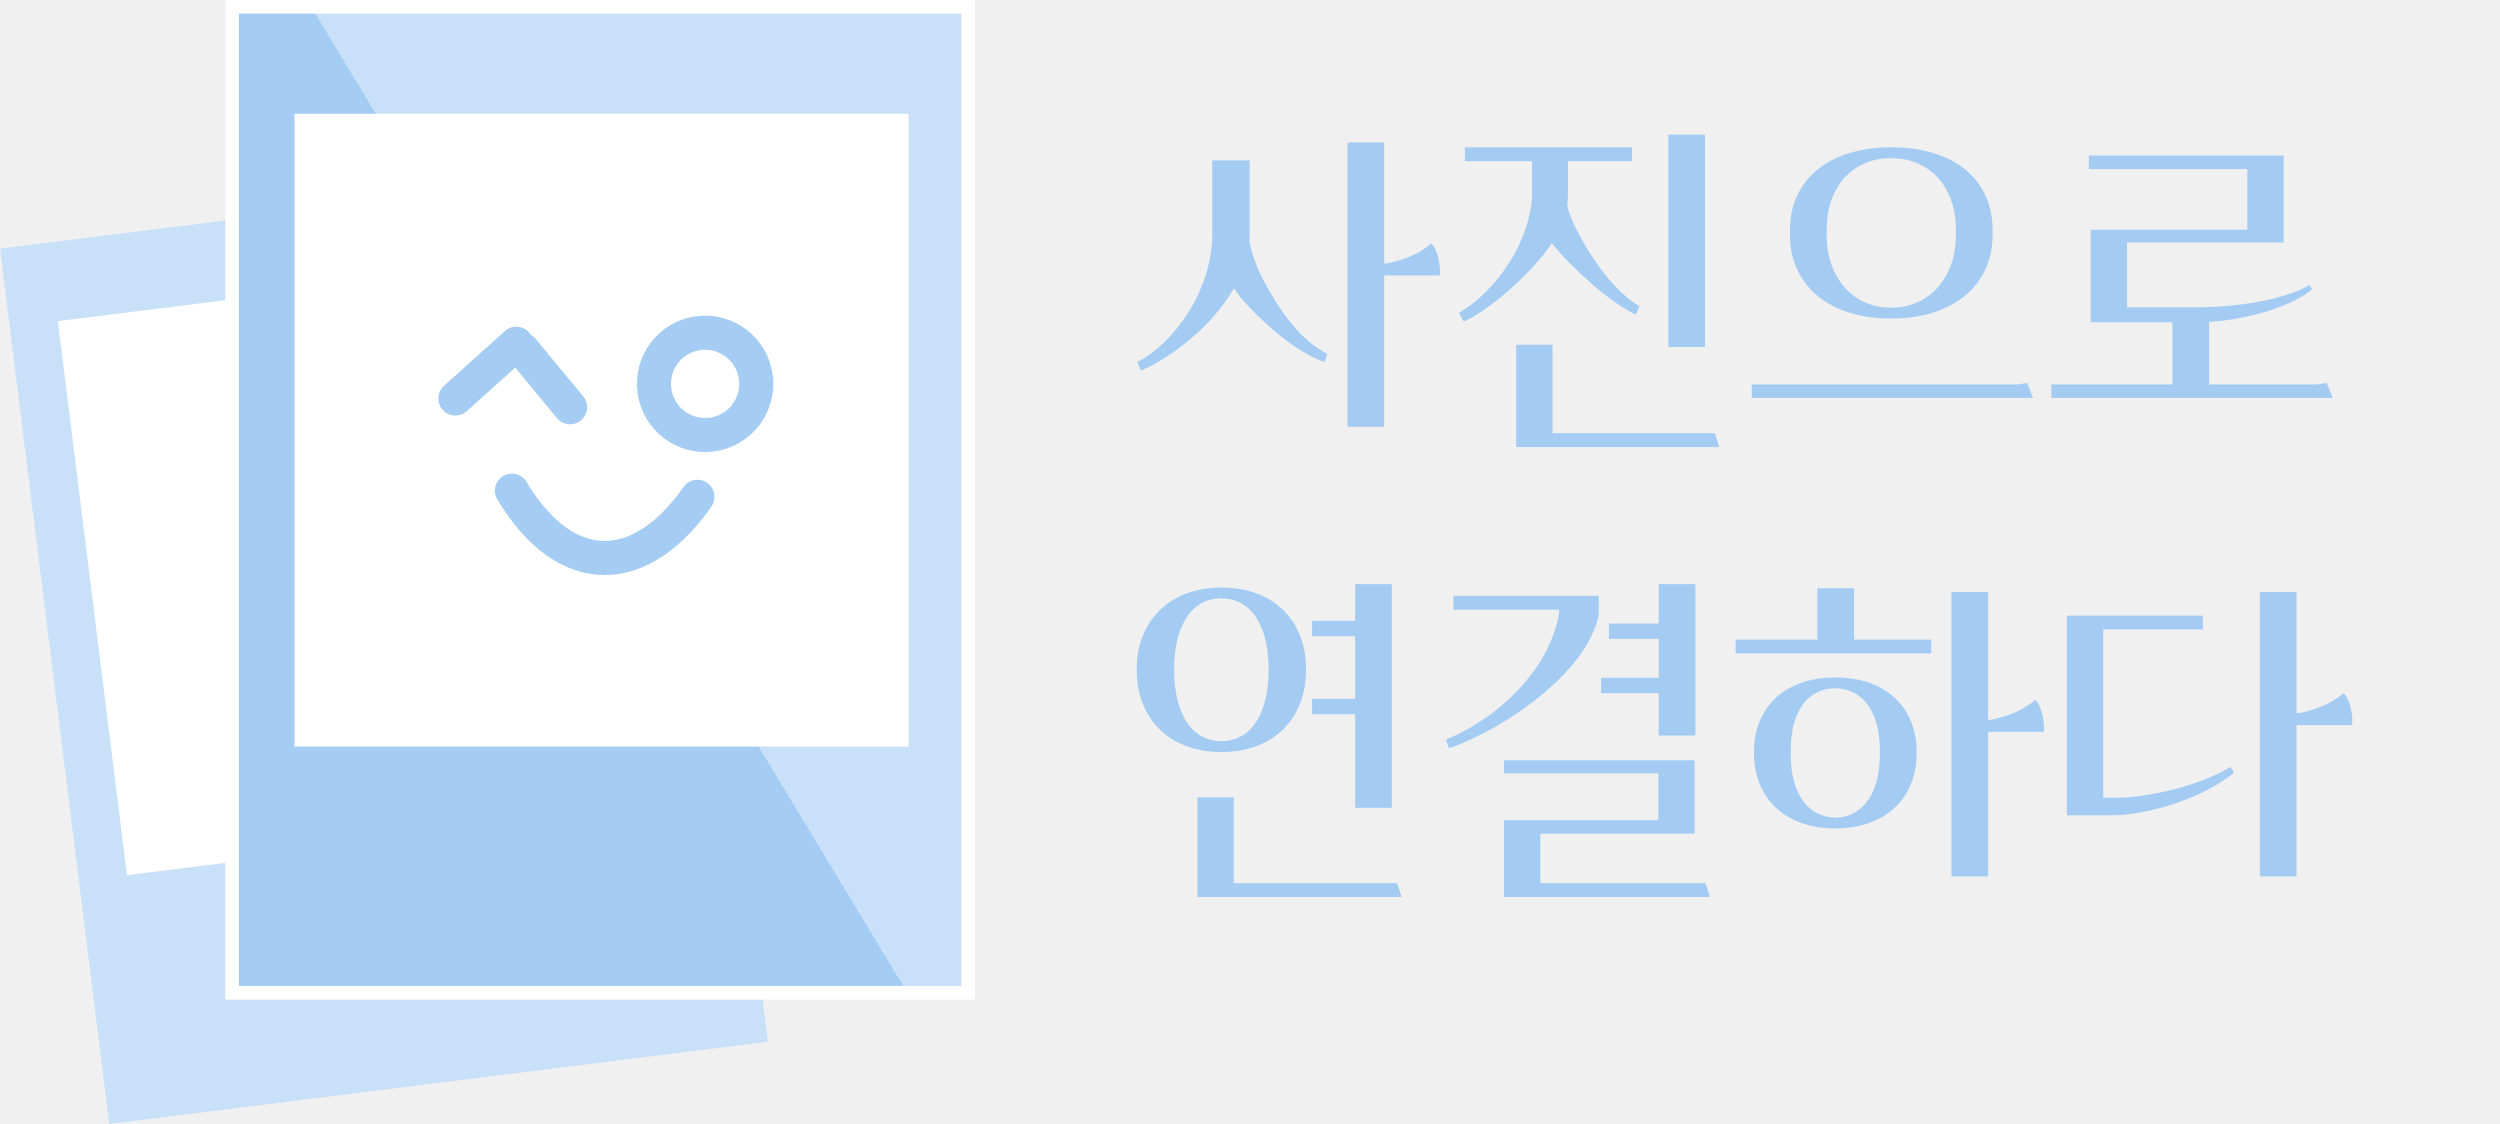
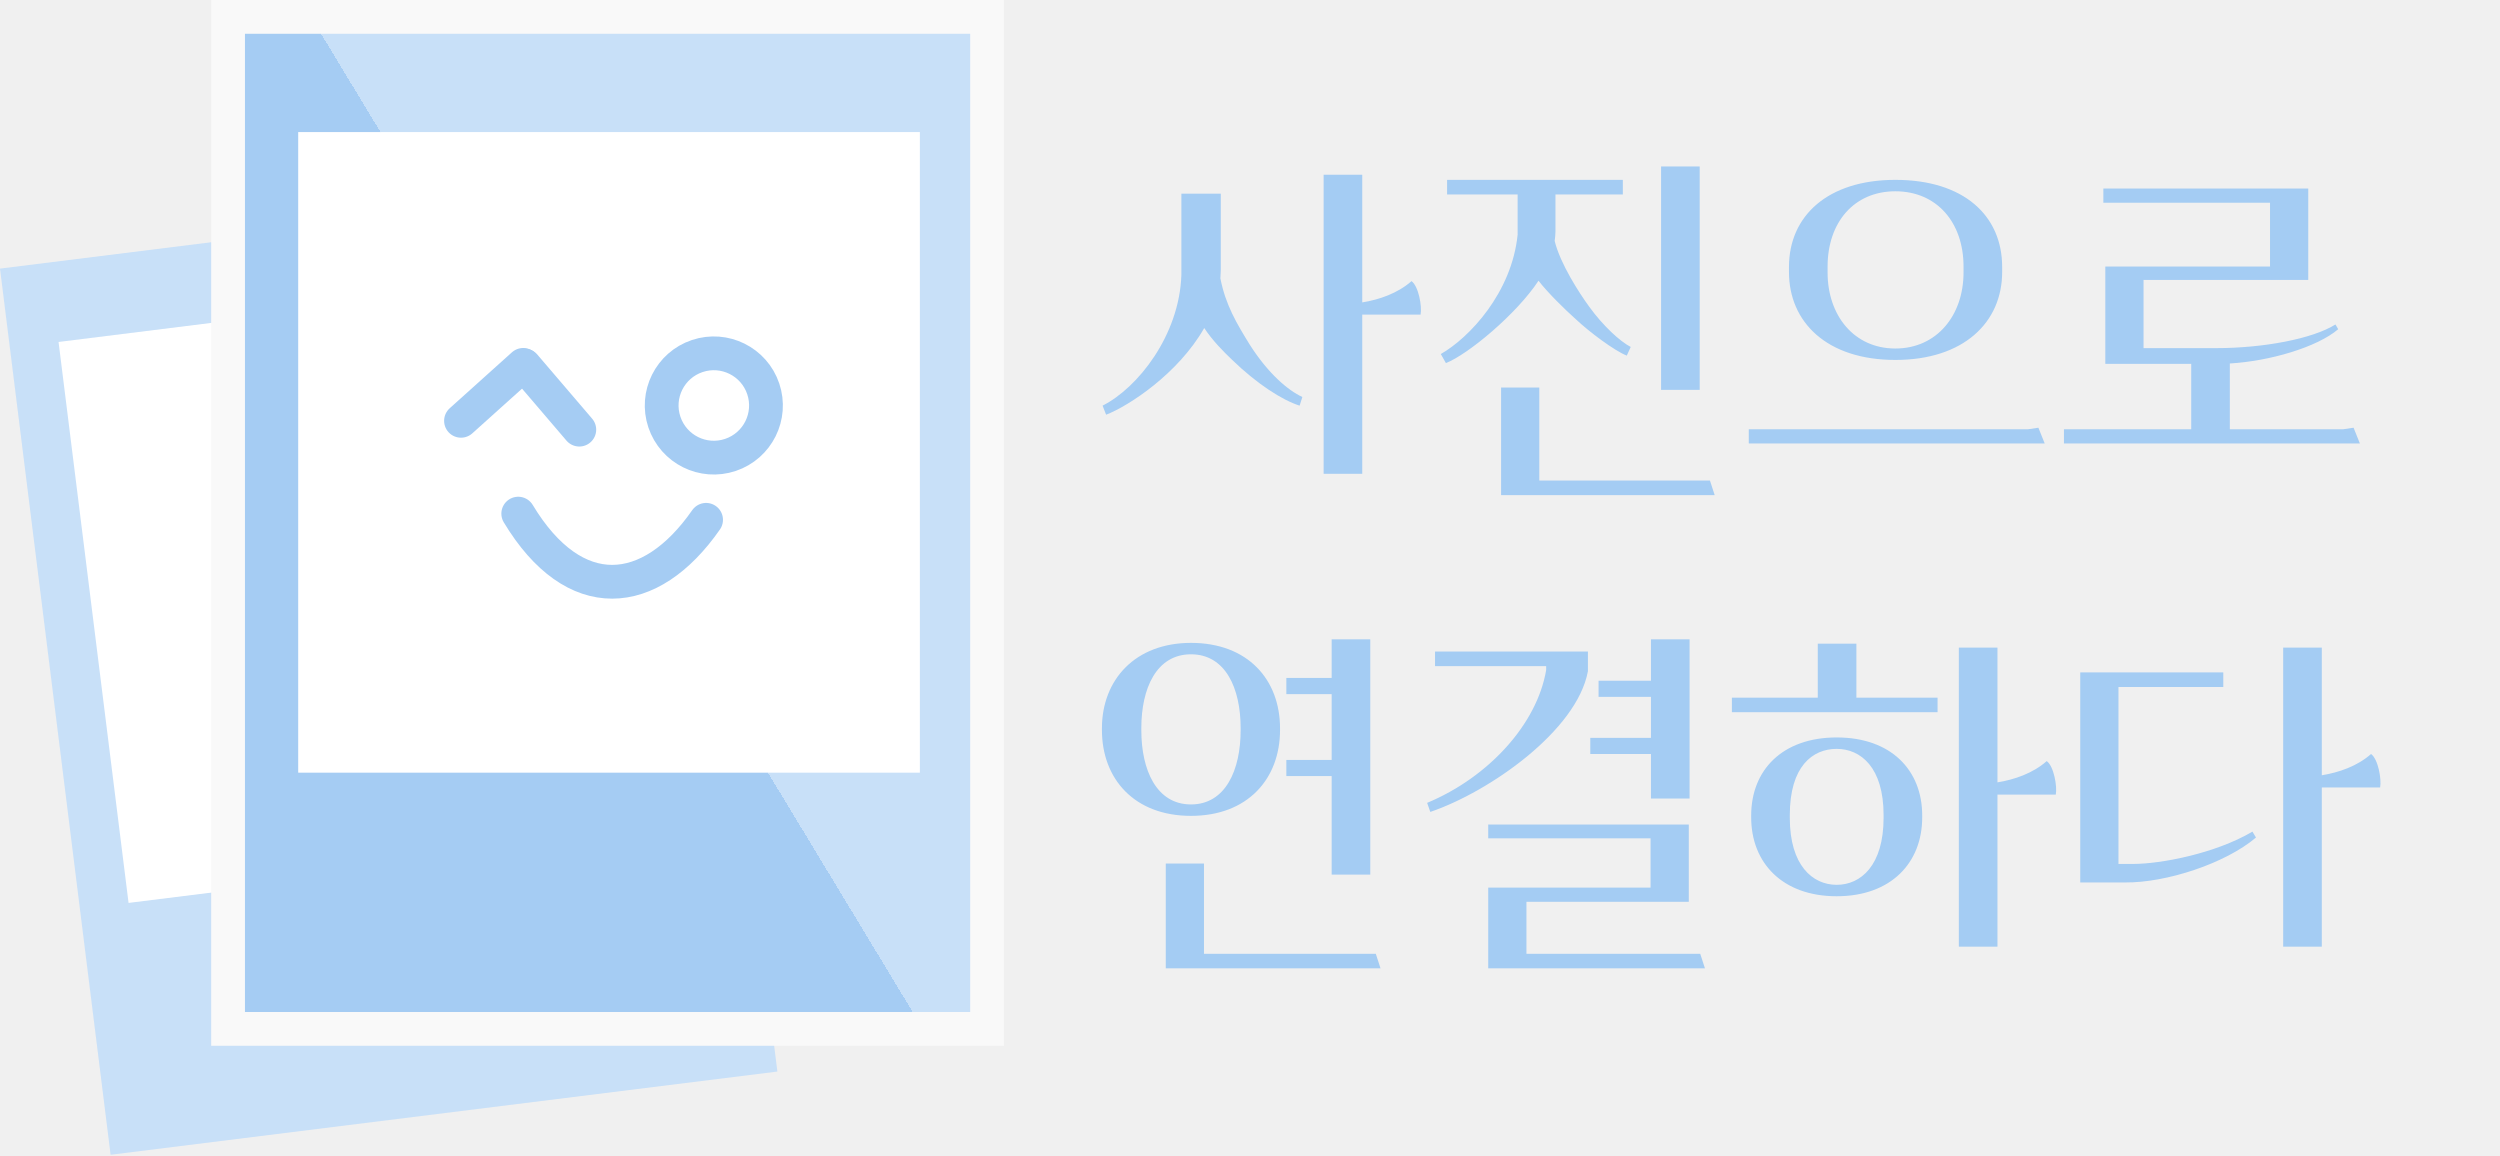
- <svg xmlns="http://www.w3.org/2000/svg" width="734" height="330" viewBox="0 0 734 330" fill="none">
-   <rect y="72.999" width="194.875" height="258.995" transform="rotate(-7.11398 0 72.9985)" fill="#C8E0F8" />
-   <rect x="16.981" y="94.275" width="156.935" height="163.944" transform="rotate(-7.11398 16.9814 94.2754)" fill="white" />
-   <rect x="68.142" y="2" width="216.12" height="289.493" fill="url(#paint0_linear_669_4752)" stroke="white" stroke-width="4" />
-   <rect x="86.481" y="33.405" width="180.289" height="185.781" fill="white" />
-   <line x1="133.702" y1="116.998" x2="151.591" y2="100.915" stroke="#A5CCF3" stroke-width="10" stroke-linecap="round" />
-   <path d="M150.296 144.061C166.546 171.048 188.547 169.176 204.772 145.855" stroke="#A5CCF3" stroke-width="10" stroke-linecap="round" />
-   <line x1="167.382" y1="119.575" x2="153.553" y2="102.836" stroke="#A5CCF3" stroke-width="10" stroke-linecap="round" />
-   <circle cx="207.019" cy="112.699" r="15.021" transform="rotate(-18.5421 207.019 112.699)" stroke="#A5CCF3" stroke-width="10" />
-   <path d="M395.628 125.31H406.408V80.87H422.688C423.128 78.56 422.138 72.95 420.158 71.52C416.308 74.93 411.138 76.69 406.408 77.46V41.82H395.628V125.31ZM334.908 108.81C341.178 106.39 355.038 97.37 362.298 84.61C364.608 88.13 367.688 91.21 370.108 93.52C377.038 100.23 384.078 104.74 388.918 106.28L389.688 103.86C385.618 101.99 380.118 97.26 375.058 89.34C371.318 83.29 368.238 78.12 366.808 70.75C366.808 69.98 366.918 69.21 366.918 68.44V47.1H355.918V69.76C355.368 86.7 343.708 101.33 333.918 106.28L334.908 108.81ZM489.822 101.88H500.602V39.51H489.822V101.88ZM430.092 47.32H449.782V58.54C448.132 74.82 436.252 87.36 428.332 91.87L429.762 94.4C435.922 91.98 449.452 80.76 455.612 71.41C458.252 74.82 462.982 79.44 466.062 82.19C469.802 85.71 476.842 90.99 480.252 92.31L481.352 89.89C478.382 88.35 473.652 84.06 469.692 78.56C467.052 74.93 461.662 66.68 460.122 60.3C460.232 59.42 460.342 58.54 460.342 57.66V47.32H479.152V43.25H430.092V47.32ZM445.162 131.25H504.782L503.462 127.18H455.832V101.22H445.162V131.25ZM555.225 43.25C536.415 43.25 525.525 53.26 525.525 67.56V68.99C525.525 82.96 536.085 93.52 555.225 93.52C574.365 93.52 585.035 82.96 585.035 68.99V67.56C585.035 53.26 574.365 43.25 555.225 43.25ZM555.225 90.33C543.675 90.33 536.305 81.09 536.305 69.1V67.45C536.305 55.13 543.675 46.44 555.225 46.44C566.775 46.44 574.255 55.13 574.255 67.45V69.1C574.255 81.09 566.775 90.33 555.225 90.33ZM514.305 116.84H596.915L595.155 112.44L592.185 112.88H514.305V116.84ZM613.834 94.62H637.814V112.88H602.284V116.84H684.894L683.134 112.44L680.164 112.88H648.594V94.51C659.704 93.85 672.904 90 678.844 84.94L678.074 83.62C671.584 87.69 657.724 90.22 644.854 90.22H624.504V71.19H670.484V45.67H613.284V49.63H659.814V67.45H613.834V94.62ZM385.217 186.8H397.867V205.17H385.217V209.68H397.867V237.18H408.647V171.51H397.867V182.29H385.217V186.8ZM358.597 172.5C343.087 172.5 333.737 182.73 333.737 196.37V196.81C333.737 210.45 342.757 220.79 358.597 220.79C374.437 220.79 383.457 210.45 383.457 196.81V196.37C383.457 182.73 374.437 172.5 358.597 172.5ZM358.597 217.6C348.917 217.6 344.737 207.92 344.737 196.92V196.26C344.737 185.26 348.917 175.69 358.597 175.69C368.277 175.69 372.457 185.26 372.457 196.26V196.92C372.457 207.92 368.277 217.6 358.597 217.6ZM351.557 263.36H411.507L410.187 259.29H362.227V234.1H351.557V263.36ZM472.371 187.57H487.001V199.01H470.061V203.52H487.001V215.95H497.781V171.51H487.001V183.06H472.371V187.57ZM426.721 178.99H457.741V180.09C455.211 195.16 441.681 210.01 424.521 217.16L425.401 219.69C441.901 214.08 466.321 197.03 469.401 180.42V174.92H426.721V178.99ZM441.571 263.36H502.071L500.751 259.29H452.241V244.77H497.561V223.21H441.571V227.06H486.891V240.81H441.571V263.36ZM509.586 191.86H567.006V187.79H544.346V172.72H533.566V187.79H509.586V191.86ZM572.946 257.31H583.726V214.85H600.006C600.446 212.54 599.456 206.93 597.476 205.5C593.626 208.91 588.456 210.67 583.726 211.44V173.82H572.946V257.31ZM538.846 198.9C523.666 198.9 514.976 208.03 514.976 220.68V221.23C514.976 233.88 523.666 243.23 538.846 243.23C554.026 243.23 562.716 233.88 562.716 221.23V220.68C562.716 208.03 554.026 198.9 538.846 198.9ZM538.846 240.04C532.136 240.04 525.756 234.65 525.756 221.34V220.57C525.756 206.93 532.136 202.09 538.846 202.09C545.556 202.09 551.936 207.26 551.936 220.57V221.34C551.936 234.65 545.556 240.04 538.846 240.04ZM663.484 257.31H674.264V212.87H690.544C690.984 210.56 689.994 204.95 688.014 203.52C684.164 206.93 678.994 208.69 674.264 209.46V173.82H663.484V257.31ZM619.374 239.38C630.814 239.49 647.314 234.1 655.894 226.84L654.904 225.19C644.454 231.35 629.274 234.21 621.574 234.21H617.504V184.82H646.764V180.75H606.834V239.38H619.374Z" fill="#A4CCF3" />
+ <svg xmlns="http://www.w3.org/2000/svg" width="4441" height="2052" viewBox="0 0 4441 2052" fill="none">
+   <rect y="477.138" width="1193.66" height="1586.41" transform="rotate(-7.11398 0 477.138)" fill="#C8E0F8" />
+   <rect x="104.016" y="607.465" width="961.268" height="1004.2" transform="rotate(-7.11398 104.016 607.465)" fill="white" />
+   <rect x="405.141" y="30" width="1348.29" height="1797.72" fill="url(#paint0_linear_668_4736)" stroke="#F9F9F9" stroke-width="60" />
+   <rect x="529.722" y="234.614" width="1104.32" height="1137.96" fill="white" />
+   <line x1="818.92" y1="747.527" x2="929.425" y2="648.175" stroke="#A5CCF3" stroke-width="60" stroke-linecap="round" />
+   <path d="M920.608 912.407C1020.15 1077.71 1154.91 1066.24 1254.29 923.4" stroke="#A5CCF3" stroke-width="60" stroke-linecap="round" />
+   <line x1="1029.08" y1="763.223" x2="931.69" y2="649.297" stroke="#A5CCF3" stroke-width="60" stroke-linecap="round" />
+   <circle cx="1268.04" cy="720.307" r="92.635" transform="rotate(-18.5421 1268.04 720.307)" stroke="#A5CCF3" stroke-width="60" />
+   <path d="M2351.31 841.7H2419.91V558.9H2523.51C2526.31 544.2 2520.01 508.5 2507.41 499.4C2482.91 521.1 2450.01 532.3 2419.91 537.2V310.4H2351.31V841.7ZM1964.91 736.7C2004.81 721.3 2093.01 663.9 2139.21 582.7C2153.91 605.1 2173.51 624.7 2188.91 639.4C2233.01 682.1 2277.81 710.8 2308.61 720.6L2313.51 705.2C2287.61 693.3 2252.61 663.2 2220.41 612.8C2196.61 574.3 2177.01 541.4 2167.91 494.5C2167.91 489.6 2168.61 484.7 2168.61 479.8V344H2098.61V488.2C2095.11 596 2020.91 689.1 1958.61 720.6L1964.91 736.7ZM2950.73 692.6H3019.33V295.7H2950.73V692.6ZM2570.63 345.4H2695.93V416.8C2685.43 520.4 2609.83 600.2 2559.43 628.9L2568.53 645C2607.73 629.6 2693.83 558.2 2733.03 498.7C2749.83 520.4 2779.93 549.8 2799.53 567.3C2823.33 589.7 2868.13 623.3 2889.83 631.7L2896.83 616.3C2877.93 606.5 2847.83 579.2 2822.63 544.2C2805.83 521.1 2771.53 468.6 2761.73 428C2762.43 422.4 2763.13 416.8 2763.13 411.2V345.4H2882.83V319.5H2570.63V345.4ZM2666.53 879.5H3045.93L3037.53 853.6H2734.43V688.4H2666.53V879.5ZM3366.93 319.5C3247.23 319.5 3177.93 383.2 3177.93 474.2V483.3C3177.93 572.2 3245.13 639.4 3366.93 639.4C3488.73 639.4 3556.63 572.2 3556.63 483.3V474.2C3556.63 383.2 3488.73 319.5 3366.93 319.5ZM3366.93 619.1C3293.43 619.1 3246.53 560.3 3246.53 484V473.5C3246.53 395.1 3293.43 339.8 3366.93 339.8C3440.43 339.8 3488.03 395.1 3488.03 473.5V484C3488.03 560.3 3440.43 619.1 3366.93 619.1ZM3106.53 787.8H3632.23L3621.03 759.8L3602.13 762.6H3106.53V787.8ZM3739.89 646.4H3892.49V762.6H3666.39V787.8H4192.09L4180.89 759.8L4161.99 762.6H3961.09V645.7C4031.79 641.5 4115.79 617 4153.59 584.8L4148.69 576.4C4107.39 602.3 4019.19 618.4 3937.29 618.4H3807.79V497.3H4100.39V334.9H3736.39V360.1H4032.49V473.5H3739.89V646.4ZM2285.06 1233H2365.56V1349.9H2285.06V1378.6H2365.56V1553.6H2434.16V1135.7H2365.56V1204.3H2285.06V1233ZM2115.66 1142C2016.96 1142 1957.46 1207.1 1957.46 1293.9V1296.7C1957.46 1383.5 2014.86 1449.3 2115.66 1449.3C2216.46 1449.3 2273.86 1383.5 2273.86 1296.7V1293.9C2273.86 1207.1 2216.46 1142 2115.66 1142ZM2115.66 1429C2054.06 1429 2027.46 1367.4 2027.46 1297.4V1293.2C2027.46 1223.2 2054.06 1162.3 2115.66 1162.3C2177.26 1162.3 2203.86 1223.2 2203.86 1293.2V1297.4C2203.86 1367.4 2177.26 1429 2115.66 1429ZM2070.86 1720.2H2452.36L2443.96 1694.3H2138.76V1534H2070.86V1720.2ZM2839.68 1237.9H2932.78V1310.7H2824.98V1339.4H2932.78V1418.5H3001.38V1135.7H2932.78V1209.2H2839.68V1237.9ZM2549.18 1183.3H2746.58V1190.3C2730.48 1286.2 2644.38 1380.7 2535.18 1426.2L2540.78 1442.3C2645.78 1406.6 2801.18 1298.1 2820.78 1192.4V1157.4H2549.18V1183.3ZM2643.68 1720.2H3028.68L3020.28 1694.3H2711.58V1601.9H2999.98V1464.7H2643.68V1489.2H2932.08V1576.7H2643.68V1720.2ZM3076.5 1265.2H3441.9V1239.3H3297.7V1143.4H3229.1V1239.3H3076.5V1265.2ZM3479.7 1681.7H3548.3V1411.5H3651.9C3654.7 1396.8 3648.4 1361.1 3635.8 1352C3611.3 1373.7 3578.4 1384.9 3548.3 1389.8V1150.4H3479.7V1681.7ZM3262.7 1310C3166.1 1310 3110.8 1368.1 3110.8 1448.6V1452.1C3110.8 1532.6 3166.1 1592.1 3262.7 1592.1C3359.3 1592.1 3414.6 1532.6 3414.6 1452.1V1448.6C3414.6 1368.1 3359.3 1310 3262.7 1310ZM3262.7 1571.8C3220 1571.8 3179.4 1537.5 3179.4 1452.8V1447.9C3179.4 1361.1 3220 1330.3 3262.7 1330.3C3305.4 1330.3 3346 1363.2 3346 1447.9V1452.8C3346 1537.5 3305.4 1571.8 3262.7 1571.8ZM4055.85 1681.7H4124.45V1398.9H4228.05C4230.85 1384.2 4224.55 1348.5 4211.95 1339.4C4187.45 1361.1 4154.55 1372.3 4124.45 1377.2V1150.4H4055.85V1681.7ZM3775.15 1567.6C3847.95 1568.3 3952.95 1534 4007.55 1487.8L4001.25 1477.3C3934.75 1516.5 3838.15 1534.7 3789.15 1534.7H3763.25V1220.4H3949.45V1194.5H3695.35V1567.6H3775.15Z" fill="#A4CCF3" />
  <defs>
-     <linearGradient id="paint0_linear_669_4752" x1="353.28" y1="113.245" x2="65.365" y2="287.385" gradientUnits="userSpaceOnUse">
+     <linearGradient id="paint0_linear_668_4736" x1="2163.94" y1="723.655" x2="400.382" y2="1790.31" gradientUnits="userSpaceOnUse">
      <stop stop-color="#C8E0F8" />
      <stop offset="0.495" stop-color="#C8E0F8" />
      <stop offset="0.495" stop-color="#A5CCF3" />
      <stop offset="1" stop-color="#A5CCF3" />
    </linearGradient>
  </defs>
</svg>
